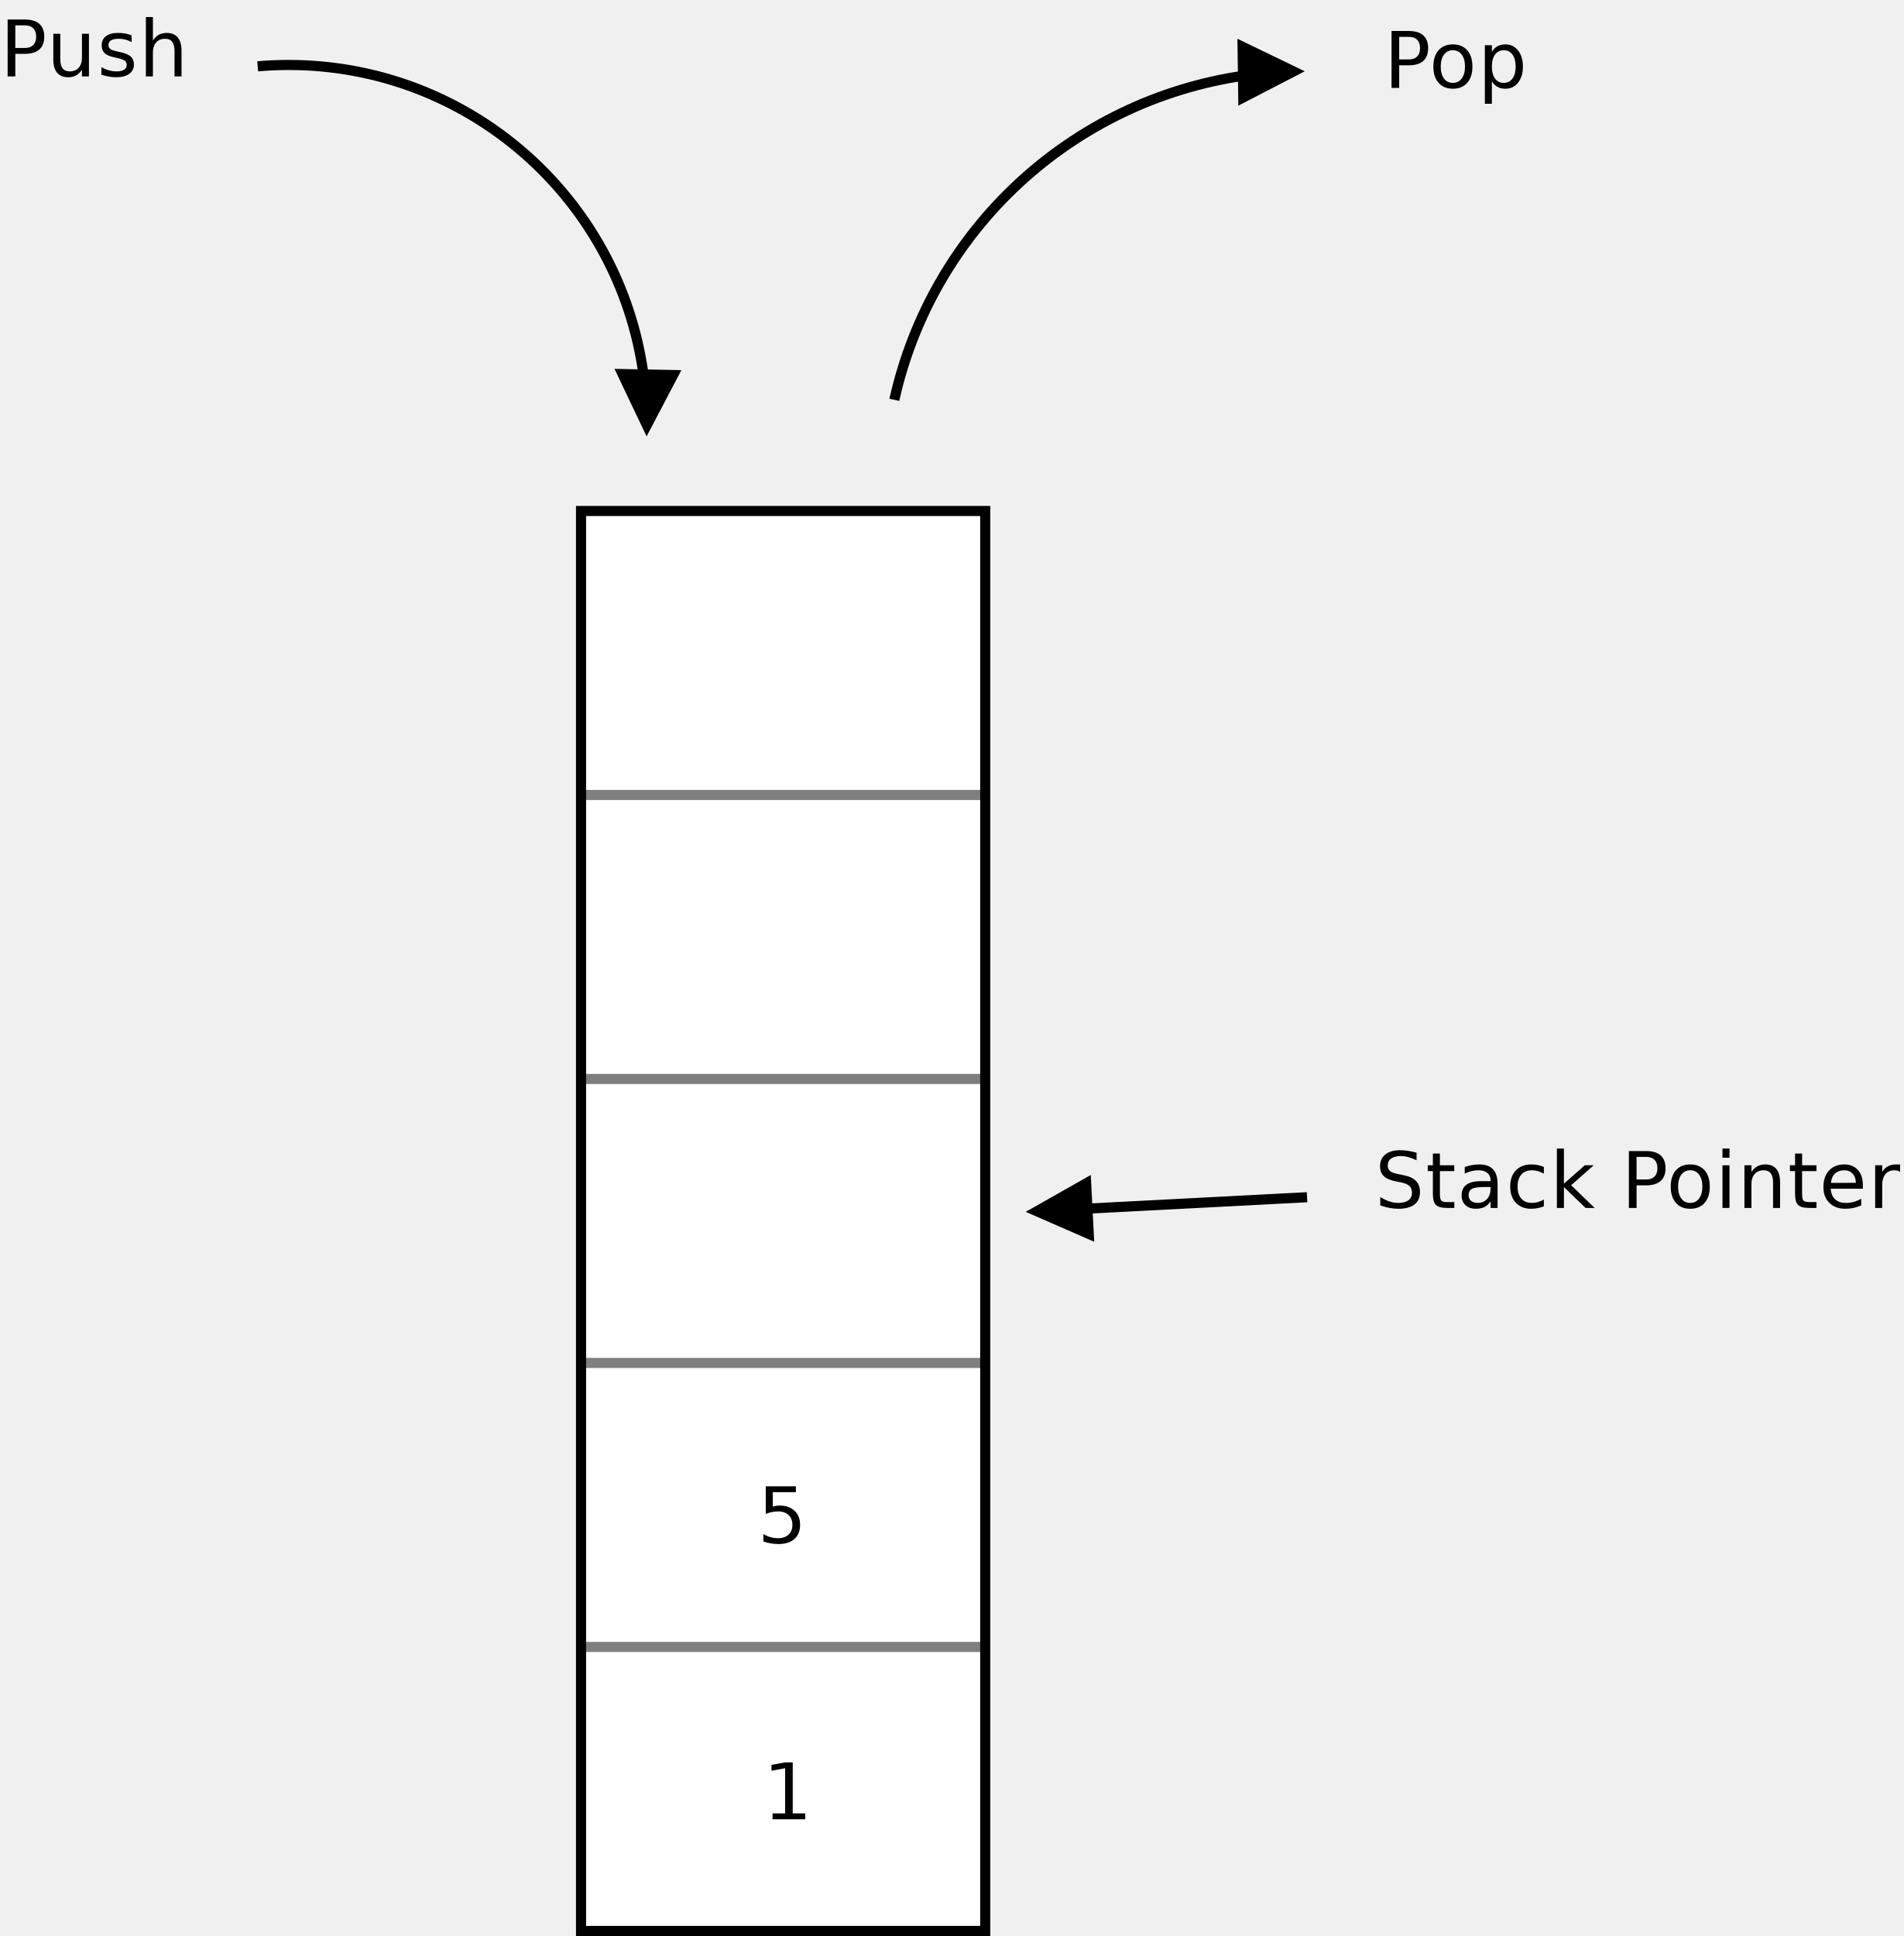
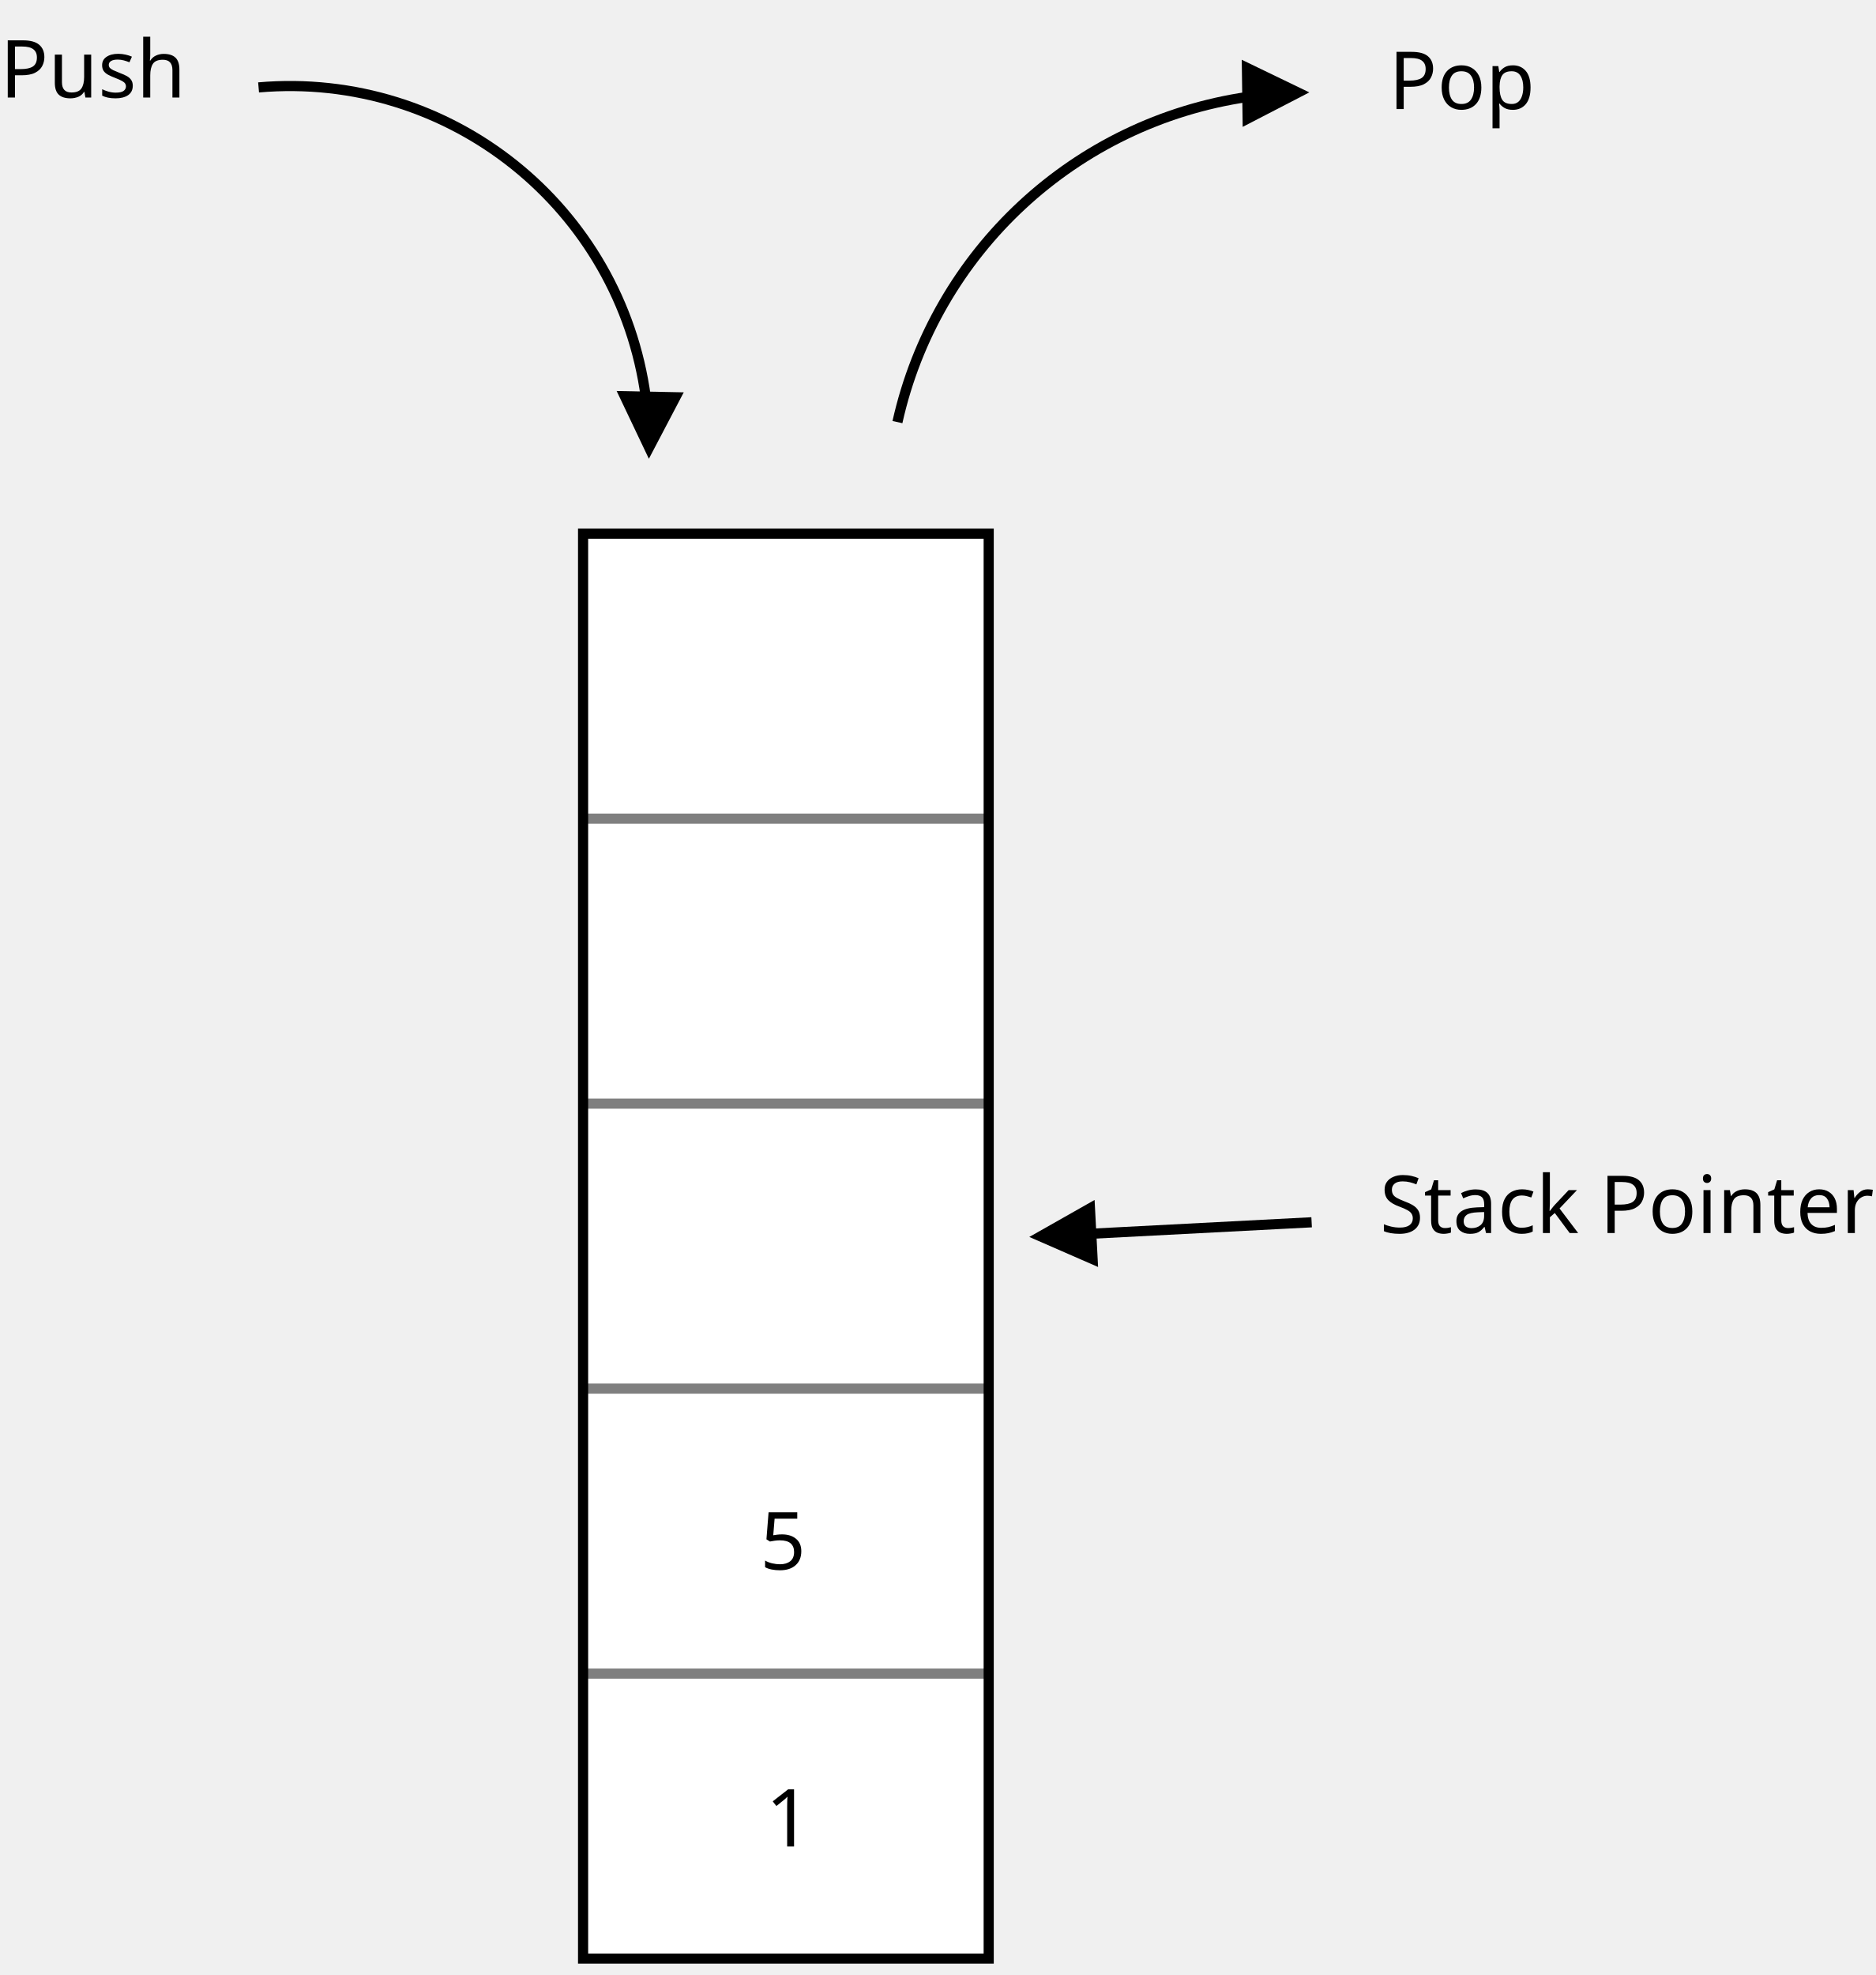
- <svg xmlns="http://www.w3.org/2000/svg" width="534pt" height="543pt" viewBox="0 0 534 543" version="1.1">
-   <g id="surface1">
-     <path style=" stroke:none;fill-rule:nonzero;fill:rgb(100%,100%,100%);fill-opacity:1;" d="M 162.988 541.582 L 276.371 541.582 L 276.371 143.32 L 162.988 143.32 Z M 162.988 541.582 " />
-     <path style="fill:none;stroke-width:28.346;stroke-linecap:butt;stroke-linejoin:miter;stroke:rgb(49.805%,49.805%,49.805%);stroke-opacity:1;stroke-miterlimit:10;" d="M 1629.883 3200.273 L 2763.711 3200.273 " transform="matrix(0.1,0,0,-0.1,0,543)" />
-     <path style="fill:none;stroke-width:28.346;stroke-linecap:butt;stroke-linejoin:miter;stroke:rgb(49.805%,49.805%,49.805%);stroke-opacity:1;stroke-miterlimit:10;" d="M 1629.883 2403.75 L 2763.711 2403.75 " transform="matrix(0.1,0,0,-0.1,0,543)" />
-     <path style="fill:none;stroke-width:28.346;stroke-linecap:butt;stroke-linejoin:miter;stroke:rgb(49.805%,49.805%,49.805%);stroke-opacity:1;stroke-miterlimit:10;" d="M 1629.883 1607.227 L 2763.711 1607.227 " transform="matrix(0.1,0,0,-0.1,0,543)" />
-     <path style="fill:none;stroke-width:28.346;stroke-linecap:butt;stroke-linejoin:miter;stroke:rgb(49.805%,49.805%,49.805%);stroke-opacity:1;stroke-miterlimit:10;" d="M 1629.883 810.703 L 2763.711 810.703 " transform="matrix(0.1,0,0,-0.1,0,543)" />
-     <path style="fill:none;stroke-width:28.346;stroke-linecap:butt;stroke-linejoin:miter;stroke:rgb(0%,0%,0%);stroke-opacity:1;stroke-miterlimit:10;" d="M 1629.883 14.18 L 2763.711 14.18 L 2763.711 3996.797 L 1629.883 3996.797 Z M 1629.883 14.18 " transform="matrix(0.1,0,0,-0.1,0,543)" />
-     <path style=" stroke:none;fill-rule:nonzero;fill:rgb(0%,0%,0%);fill-opacity:1;" d="M 216.719 508.617 L 220.234 508.617 L 220.234 495.945 L 216.41 496.648 L 216.41 495.008 L 220.215 494.305 L 222.367 494.305 L 222.367 508.617 L 225.887 508.617 L 225.887 510.262 L 216.719 510.262 L 216.719 508.617 " />
-     <path style=" stroke:none;fill-rule:nonzero;fill:rgb(0%,0%,0%);fill-opacity:1;" d="M 214.809 416.875 L 223.258 416.875 L 223.258 418.52 L 216.781 418.52 L 216.781 422.562 C 217.094 422.469 217.406 422.395 217.719 422.348 C 218.031 422.297 218.344 422.273 218.656 422.273 C 220.434 422.273 221.84 422.758 222.875 423.73 C 223.914 424.699 224.434 426.012 224.434 427.672 C 224.434 429.379 223.898 430.703 222.836 431.648 C 221.77 432.594 220.266 433.066 218.324 433.066 C 217.656 433.066 216.977 433.008 216.281 432.891 C 215.59 432.773 214.875 432.598 214.137 432.363 L 214.137 430.254 C 214.777 430.648 215.438 430.941 216.121 431.137 C 216.801 431.328 217.523 431.426 218.281 431.426 C 219.512 431.426 220.484 431.09 221.203 430.418 C 221.922 429.742 222.281 428.828 222.281 427.672 C 222.281 426.516 221.922 425.602 221.203 424.93 C 220.484 424.254 219.512 423.914 218.281 423.914 C 217.707 423.914 217.133 423.973 216.559 424.09 C 215.988 424.199 215.402 424.379 214.809 424.621 L 214.809 416.875 " />
-     <path style="fill:none;stroke-width:28.346;stroke-linecap:butt;stroke-linejoin:miter;stroke:rgb(0%,0%,0%);stroke-opacity:1;stroke-miterlimit:10;" d="M 722.812 5244.023 C 751.797 5246.523 780.859 5247.773 809.922 5247.773 C 1312.695 5247.773 1738.008 4876.055 1805.312 4377.812 " transform="matrix(0.1,0,0,-0.1,0,543)" />
-     <path style=" stroke:none;fill-rule:evenodd;fill:rgb(0%,0%,0%);fill-opacity:1;" d="M 174.637 104.918 L 181.441 119.227 L 188.809 105.195 " />
-     <path style="fill:none;stroke-width:28.346;stroke-linecap:butt;stroke-linejoin:miter;stroke:rgb(0%,0%,0%);stroke-opacity:1;stroke-miterlimit:10;" d="M 1746.367 4380.82 L 1814.414 4237.734 L 1888.086 4378.047 Z M 1746.367 4380.82 " transform="matrix(0.1,0,0,-0.1,0,543)" />
-     <path style=" stroke:none;fill-rule:nonzero;fill:rgb(0%,0%,0%);fill-opacity:1;" d="M 4.293 7.117 L 4.293 13.453 L 7 13.453 C 8 13.453 8.777 13.18 9.324 12.629 C 9.871 12.078 10.145 11.297 10.145 10.281 C 10.145 9.273 9.871 8.492 9.324 7.945 C 8.777 7.395 8 7.117 7 7.117 L 4.293 7.117 M 2.141 5.477 L 7 5.477 C 8.785 5.477 10.133 5.887 11.043 6.699 C 11.957 7.516 12.414 8.711 12.414 10.281 C 12.414 11.871 11.957 13.07 11.043 13.879 C 10.133 14.691 8.785 15.098 7 15.098 L 4.293 15.098 L 4.293 21.434 L 2.141 21.434 L 2.141 5.477 " />
-     <path style=" stroke:none;fill-rule:nonzero;fill:rgb(0%,0%,0%);fill-opacity:1;" d="M 14.953 16.684 L 14.953 9.465 L 16.91 9.465 L 16.91 16.609 C 16.91 17.746 17.133 18.602 17.57 19.172 C 18.012 19.742 18.672 20.023 19.555 20.023 C 20.613 20.023 21.449 19.688 22.062 19.008 C 22.68 18.324 22.988 17.395 22.988 16.223 L 22.988 9.465 L 24.949 9.465 L 24.949 21.434 L 22.988 21.434 L 22.988 19.555 C 22.512 20.27 21.957 20.801 21.328 21.148 C 20.703 21.496 19.973 21.668 19.141 21.668 C 17.77 21.668 16.727 21.246 16.016 20.398 C 15.309 19.551 14.953 18.312 14.953 16.684 M 19.887 9.23 L 19.887 9.23 " />
-     <path style=" stroke:none;fill-rule:nonzero;fill:rgb(0%,0%,0%);fill-opacity:1;" d="M 36.922 9.934 L 36.922 11.812 C 36.367 11.5 35.793 11.266 35.195 11.109 C 34.598 10.953 33.98 10.875 33.34 10.875 C 32.367 10.875 31.637 11.023 31.152 11.32 C 30.664 11.617 30.422 12.066 30.422 12.664 C 30.422 13.117 30.594 13.477 30.941 13.734 C 31.293 13.992 31.992 14.238 33.043 14.473 L 33.715 14.621 C 35.109 14.914 36.098 15.328 36.68 15.867 C 37.27 16.402 37.562 17.152 37.562 18.113 C 37.562 19.207 37.121 20.074 36.246 20.711 C 35.367 21.348 34.16 21.668 32.629 21.668 C 31.988 21.668 31.324 21.609 30.633 21.492 C 29.938 21.375 29.211 21.199 28.441 20.965 L 28.441 18.852 C 29.164 19.242 29.879 19.535 30.582 19.73 C 31.285 19.93 31.984 20.023 32.672 20.023 C 33.594 20.023 34.305 19.867 34.801 19.555 C 35.297 19.242 35.547 18.801 35.547 18.23 C 35.547 17.703 35.367 17.301 35.008 17.02 C 34.652 16.738 33.867 16.469 32.652 16.211 L 31.969 16.055 C 30.754 15.801 29.875 15.41 29.336 14.887 C 28.797 14.359 28.527 13.637 28.527 12.723 C 28.527 11.605 28.922 10.746 29.719 10.141 C 30.516 9.535 31.645 9.23 33.109 9.23 C 33.832 9.23 34.516 9.289 35.152 9.406 C 35.793 9.523 36.383 9.699 36.922 9.934 " />
-     <path style=" stroke:none;fill-rule:nonzero;fill:rgb(0%,0%,0%);fill-opacity:1;" d="M 50.918 14.223 L 50.918 21.434 L 48.957 21.434 L 48.957 14.285 C 48.957 13.145 48.734 12.289 48.297 11.723 C 47.855 11.156 47.195 10.875 46.312 10.875 C 45.254 10.875 44.418 11.215 43.809 11.895 C 43.199 12.578 42.891 13.508 42.891 14.684 L 42.891 21.434 L 40.922 21.434 L 40.922 4.773 L 42.891 4.773 L 42.891 11.344 C 43.359 10.637 43.914 10.109 44.551 9.758 C 45.184 9.406 45.918 9.23 46.75 9.23 C 48.121 9.23 49.156 9.652 49.863 10.5 C 50.566 11.344 50.918 12.586 50.918 14.223 " />
-     <path style=" stroke:none;fill-rule:nonzero;fill:rgb(0%,0%,0%);fill-opacity:1;" d="M 392.492 10.336 L 392.492 16.672 L 395.199 16.672 C 396.199 16.672 396.977 16.398 397.523 15.848 C 398.07 15.297 398.344 14.516 398.344 13.496 C 398.344 12.488 398.07 11.711 397.523 11.16 C 396.977 10.609 396.199 10.336 395.199 10.336 L 392.492 10.336 M 390.34 8.695 L 395.199 8.695 C 396.98 8.695 398.332 9.102 399.242 9.918 C 400.156 10.73 400.613 11.926 400.613 13.5 C 400.613 15.086 400.156 16.285 399.242 17.098 C 398.332 17.91 396.98 18.316 395.199 18.316 L 392.492 18.316 L 392.492 24.652 L 390.34 24.652 L 390.34 8.695 " />
-     <path style=" stroke:none;fill-rule:nonzero;fill:rgb(0%,0%,0%);fill-opacity:1;" d="M 407.551 14.09 C 406.5 14.09 405.672 14.5 405.059 15.316 C 404.449 16.129 404.141 17.246 404.141 18.668 C 404.141 20.086 404.445 21.203 405.051 22.023 C 405.66 22.836 406.492 23.242 407.551 23.242 C 408.598 23.242 409.422 22.836 410.035 22.016 C 410.645 21.195 410.949 20.078 410.949 18.668 C 410.949 17.262 410.645 16.148 410.035 15.328 C 409.422 14.504 408.598 14.09 407.551 14.09 M 407.551 12.449 C 409.258 12.449 410.598 12.996 411.57 14.098 C 412.543 15.199 413.031 16.723 413.031 18.668 C 413.031 20.605 412.543 22.129 411.57 23.23 C 410.598 24.336 409.258 24.887 407.551 24.887 C 405.84 24.887 404.5 24.336 403.531 23.23 C 402.559 22.129 402.074 20.605 402.074 18.668 C 402.074 16.723 402.559 15.199 403.531 14.098 C 404.5 12.996 405.84 12.449 407.551 12.449 " />
-     <path style=" stroke:none;fill-rule:nonzero;fill:rgb(0%,0%,0%);fill-opacity:1;" d="M 418.488 22.773 L 418.488 29.109 L 416.52 29.109 L 416.52 12.684 L 418.488 12.684 L 418.488 14.559 C 418.902 13.848 419.422 13.316 420.051 12.969 C 420.68 12.621 421.43 12.449 422.305 12.449 C 423.754 12.449 424.934 13.02 425.836 14.164 C 426.742 15.305 427.195 16.809 427.195 18.668 C 427.195 20.527 426.742 22.027 425.836 23.172 C 424.934 24.316 423.754 24.887 422.305 24.887 C 421.43 24.887 420.68 24.711 420.051 24.363 C 419.422 24.02 418.902 23.488 418.488 22.773 M 425.16 18.668 C 425.16 17.238 424.863 16.121 424.27 15.309 C 423.676 14.496 422.859 14.09 421.824 14.09 C 420.789 14.09 419.973 14.496 419.379 15.309 C 418.785 16.121 418.488 17.238 418.488 18.668 C 418.488 20.094 418.785 21.215 419.379 22.023 C 419.973 22.836 420.789 23.242 421.824 23.242 C 422.859 23.242 423.676 22.836 424.27 22.023 C 424.863 21.215 425.16 20.094 425.16 18.668 " />
-     <path style="fill:none;stroke-width:28.346;stroke-linecap:butt;stroke-linejoin:miter;stroke:rgb(0%,0%,0%);stroke-opacity:1;stroke-miterlimit:10;" d="M 2508.633 4308.594 C 2615.195 4785.273 3004.766 5146.797 3488.047 5217.539 " transform="matrix(0.1,0,0,-0.1,0,543)" />
-     <path style=" stroke:none;fill-rule:evenodd;fill:rgb(0%,0%,0%);fill-opacity:1;" d="M 348.754 27.316 L 362.828 20.035 L 348.559 13.145 " />
-     <path style="fill:none;stroke-width:28.346;stroke-linecap:butt;stroke-linejoin:miter;stroke:rgb(0%,0%,0%);stroke-opacity:1;stroke-miterlimit:10;" d="M 3487.539 5156.836 L 3628.281 5229.648 L 3485.586 5298.555 Z M 3487.539 5156.836 " transform="matrix(0.1,0,0,-0.1,0,543)" />
-     <path style="fill:none;stroke-width:28.346;stroke-linecap:butt;stroke-linejoin:miter;stroke:rgb(0%,0%,0%);stroke-opacity:1;stroke-miterlimit:10;" d="M 3666.445 2072.109 L 3050.469 2040.117 " transform="matrix(0.1,0,0,-0.1,0,543)" />
-     <path style=" stroke:none;fill-rule:evenodd;fill:rgb(0%,0%,0%);fill-opacity:1;" d="M 304.676 331.914 L 290.891 339.727 L 305.41 346.066 " />
-     <path style="fill:none;stroke-width:28.346;stroke-linecap:butt;stroke-linejoin:miter;stroke:rgb(0%,0%,0%);stroke-opacity:1;stroke-miterlimit:10;" d="M 3046.758 2110.859 L 2908.906 2032.734 L 3054.102 1969.336 Z M 3046.758 2110.859 " transform="matrix(0.1,0,0,-0.1,0,543)" />
-     <path style=" stroke:none;fill-rule:nonzero;fill:rgb(0%,0%,0%);fill-opacity:1;" d="M 397.363 323.309 L 397.363 325.422 C 396.547 325.027 395.773 324.734 395.051 324.539 C 394.324 324.344 393.625 324.246 392.953 324.246 C 391.777 324.246 390.875 324.473 390.238 324.93 C 389.602 325.383 389.285 326.027 389.285 326.863 C 389.285 327.566 389.496 328.102 389.918 328.461 C 390.344 328.816 391.145 329.105 392.324 329.324 L 393.621 329.59 C 395.23 329.895 396.414 330.434 397.176 331.211 C 397.941 331.98 398.324 333.016 398.324 334.316 C 398.324 335.863 397.805 337.035 396.773 337.836 C 395.738 338.633 394.223 339.031 392.23 339.031 C 391.477 339.031 390.676 338.953 389.824 338.797 C 388.977 338.637 388.098 338.402 387.188 338.09 L 387.188 335.746 C 388.059 336.285 388.914 336.695 389.754 336.973 C 390.594 337.25 391.418 337.387 392.23 337.387 C 393.461 337.387 394.406 337.141 395.074 336.648 C 395.742 336.148 396.074 335.441 396.074 334.523 C 396.074 333.723 395.836 333.094 395.355 332.645 C 394.879 332.191 394.09 331.852 392.996 331.629 L 391.684 331.375 C 390.078 331.059 388.914 330.566 388.195 329.895 C 387.48 329.219 387.121 328.281 387.121 327.086 C 387.121 325.695 387.617 324.602 388.605 323.805 C 389.598 323.004 390.965 322.605 392.707 322.605 C 393.453 322.605 394.211 322.66 394.988 322.781 C 395.762 322.898 396.555 323.074 397.363 323.309 " />
-     <path style=" stroke:none;fill-rule:nonzero;fill:rgb(0%,0%,0%);fill-opacity:1;" d="M 403.91 323.543 L 403.91 326.828 L 407.949 326.828 L 407.949 328.469 L 403.91 328.469 L 403.91 334.883 C 403.91 335.848 404.047 336.465 404.312 336.742 C 404.578 337.016 405.117 337.152 405.938 337.152 L 407.949 337.152 L 407.949 338.797 L 405.938 338.797 C 404.422 338.797 403.379 338.516 402.801 337.953 C 402.227 337.391 401.938 336.367 401.938 334.883 L 401.938 328.469 L 400.504 328.469 L 400.504 326.828 L 401.938 326.828 L 401.938 323.543 L 403.91 323.543 " />
-     <path style=" stroke:none;fill-rule:nonzero;fill:rgb(0%,0%,0%);fill-opacity:1;" d="M 416.172 332.93 C 414.59 332.93 413.492 333.102 412.883 333.449 C 412.27 333.793 411.965 334.383 411.965 335.219 C 411.965 335.887 412.191 336.414 412.648 336.805 C 413.109 337.191 413.734 337.387 414.523 337.387 C 415.609 337.387 416.48 337.02 417.137 336.285 C 417.797 335.547 418.125 334.57 418.125 333.348 L 418.125 332.93 L 416.172 332.93 M 420.086 332.062 L 420.086 338.797 L 418.125 338.797 L 418.125 336.918 C 417.676 337.641 417.117 338.172 416.449 338.516 C 415.781 338.859 414.965 339.031 414 339.031 C 412.777 339.031 411.805 338.691 411.086 338.016 C 410.363 337.336 410.004 336.43 410.004 335.293 C 410.004 333.969 410.449 332.969 411.348 332.297 C 412.246 331.621 413.59 331.285 415.375 331.285 L 418.125 331.285 L 418.125 331.09 C 418.125 330.18 417.828 329.48 417.234 328.984 C 416.641 328.484 415.809 328.234 414.734 328.234 C 414.055 328.234 413.391 328.312 412.742 328.469 C 412.098 328.629 411.477 328.859 410.879 329.176 L 410.879 327.297 C 411.598 327.062 412.293 326.887 412.969 326.77 C 413.645 326.652 414.301 326.594 414.938 326.594 C 416.664 326.594 417.953 327.047 418.805 327.949 C 419.66 328.855 420.086 330.227 420.086 332.062 " />
-     <path style=" stroke:none;fill-rule:nonzero;fill:rgb(0%,0%,0%);fill-opacity:1;" d="M 433.074 327.297 L 433.074 329.176 C 432.52 328.859 431.961 328.629 431.402 328.469 C 430.848 328.312 430.285 328.234 429.719 328.234 C 428.445 328.234 427.453 328.637 426.754 329.438 C 426.051 330.238 425.699 331.363 425.699 332.812 C 425.699 334.258 426.051 335.383 426.754 336.184 C 427.453 336.988 428.445 337.387 429.719 337.387 C 430.285 337.387 430.848 337.309 431.402 337.152 C 431.961 336.996 432.52 336.762 433.074 336.449 L 433.074 338.324 C 432.523 338.562 431.957 338.738 431.371 338.855 C 430.785 338.973 430.164 339.031 429.504 339.031 C 427.703 339.031 426.277 338.469 425.219 337.352 C 424.16 336.23 423.633 334.715 423.633 332.812 C 423.633 330.879 424.164 329.359 425.234 328.254 C 426.305 327.145 427.77 326.594 429.629 326.594 C 430.234 326.594 430.824 326.652 431.398 326.77 C 431.973 326.887 432.531 327.062 433.074 327.297 " />
-     <path style=" stroke:none;fill-rule:nonzero;fill:rgb(0%,0%,0%);fill-opacity:1;" d="M 436.73 322.133 L 438.699 322.133 L 438.699 331.988 L 444.551 326.828 L 447.055 326.828 L 440.723 332.426 L 447.32 338.797 L 444.766 338.797 L 438.699 332.949 L 438.699 338.797 L 436.73 338.797 L 436.73 322.133 " />
-     <path style=" stroke:none;fill-rule:nonzero;fill:rgb(0%,0%,0%);fill-opacity:1;" d="M 459.078 324.48 L 459.078 330.816 L 461.781 330.816 C 462.785 330.816 463.559 330.543 464.105 329.992 C 464.656 329.441 464.93 328.66 464.93 327.641 C 464.93 326.633 464.656 325.855 464.105 325.305 C 463.559 324.758 462.785 324.48 461.781 324.48 L 459.078 324.48 M 456.926 322.84 L 461.781 322.84 C 463.566 322.84 464.914 323.246 465.828 324.062 C 466.742 324.879 467.199 326.07 467.199 327.645 C 467.199 329.23 466.742 330.43 465.828 331.242 C 464.914 332.055 463.566 332.461 461.781 332.461 L 459.078 332.461 L 459.078 338.797 L 456.926 338.797 L 456.926 322.84 " />
-     <path style=" stroke:none;fill-rule:nonzero;fill:rgb(0%,0%,0%);fill-opacity:1;" d="M 474.137 328.234 C 473.086 328.234 472.254 328.645 471.645 329.461 C 471.031 330.273 470.727 331.391 470.727 332.812 C 470.727 334.23 471.031 335.352 471.637 336.164 C 472.246 336.98 473.078 337.387 474.137 337.387 C 475.18 337.387 476.008 336.977 476.617 336.16 C 477.23 335.34 477.535 334.223 477.535 332.812 C 477.535 331.406 477.23 330.293 476.617 329.473 C 476.008 328.648 475.18 328.234 474.137 328.234 M 474.137 326.594 C 475.844 326.594 477.184 327.145 478.156 328.242 C 479.129 329.344 479.613 330.867 479.613 332.812 C 479.613 334.75 479.129 336.27 478.156 337.379 C 477.184 338.48 475.844 339.031 474.137 339.031 C 472.426 339.031 471.086 338.48 470.113 337.379 C 469.145 336.27 468.66 334.75 468.66 332.812 C 468.66 330.867 469.145 329.344 470.113 328.242 C 471.086 327.145 472.426 326.594 474.137 326.594 " />
-     <path style=" stroke:none;fill-rule:nonzero;fill:rgb(0%,0%,0%);fill-opacity:1;" d="M 483.176 326.828 L 485.141 326.828 L 485.141 338.797 L 483.176 338.797 L 483.176 326.828 M 483.176 322.133 L 485.141 322.133 L 485.141 324.715 L 483.176 324.715 L 483.176 322.133 " />
-     <path style=" stroke:none;fill-rule:nonzero;fill:rgb(0%,0%,0%);fill-opacity:1;" d="M 499.328 331.582 L 499.328 338.797 L 497.367 338.797 L 497.367 331.648 C 497.367 330.508 497.148 329.652 496.707 329.086 C 496.27 328.52 495.605 328.234 494.723 328.234 C 493.664 328.234 492.832 328.578 492.219 329.258 C 491.609 329.941 491.305 330.871 491.305 332.047 L 491.305 338.797 L 489.336 338.797 L 489.336 326.828 L 491.305 326.828 L 491.305 328.703 C 491.773 327.996 492.324 327.469 492.961 327.121 C 493.598 326.77 494.328 326.594 495.16 326.594 C 496.531 326.594 497.57 327.016 498.273 327.863 C 498.977 328.703 499.328 329.945 499.328 331.582 " />
-     <path style=" stroke:none;fill-rule:nonzero;fill:rgb(0%,0%,0%);fill-opacity:1;" d="M 505.508 323.543 L 505.508 326.828 L 509.543 326.828 L 509.543 328.469 L 505.508 328.469 L 505.508 334.883 C 505.508 335.848 505.641 336.465 505.906 336.742 C 506.172 337.016 506.715 337.152 507.531 337.152 L 509.543 337.152 L 509.543 338.797 L 507.531 338.797 C 506.02 338.797 504.973 338.516 504.395 337.953 C 503.82 337.391 503.535 336.367 503.535 334.883 L 503.535 328.469 L 502.098 328.469 L 502.098 326.828 L 503.535 326.828 L 503.535 323.543 L 505.508 323.543 " />
-     <path style=" stroke:none;fill-rule:nonzero;fill:rgb(0%,0%,0%);fill-opacity:1;" d="M 522.555 332.371 L 522.555 333.398 L 513.539 333.398 C 513.621 334.695 514.031 335.688 514.758 336.367 C 515.488 337.047 516.504 337.387 517.801 337.387 C 518.555 337.387 519.285 337.289 519.992 337.094 C 520.699 336.898 521.398 336.605 522.098 336.215 L 522.098 338.09 C 521.391 338.398 520.672 338.629 519.934 338.793 C 519.195 338.949 518.445 339.031 517.684 339.031 C 515.781 339.031 514.273 338.48 513.16 337.379 C 512.047 336.281 511.492 334.793 511.492 332.918 C 511.492 330.98 512.02 329.441 513.07 328.301 C 514.129 327.16 515.551 326.594 517.344 326.594 C 518.949 326.594 520.219 327.109 521.152 328.148 C 522.086 329.184 522.555 330.594 522.555 332.371 M 520.594 331.754 C 520.578 330.684 520.277 329.828 519.691 329.191 C 519.105 328.555 518.332 328.234 517.367 328.234 C 516.27 328.234 515.395 328.547 514.738 329.164 C 514.082 329.777 513.703 330.648 513.605 331.766 L 520.594 331.754 " />
-     <path style=" stroke:none;fill-rule:nonzero;fill:rgb(0%,0%,0%);fill-opacity:1;" d="M 532.996 328.703 C 532.777 328.543 532.535 328.426 532.277 328.348 C 532.02 328.273 531.73 328.234 531.422 328.234 C 530.309 328.234 529.457 328.605 528.863 329.34 C 528.273 330.074 527.977 331.129 527.977 332.504 L 527.977 338.797 L 526.008 338.797 L 526.008 326.828 L 527.977 326.828 L 527.977 328.703 C 528.391 327.992 528.926 327.461 529.586 327.113 C 530.246 326.766 531.051 326.594 531.996 326.594 C 532.129 326.594 532.277 326.594 532.441 326.594 C 532.605 326.594 532.785 326.594 532.984 326.594 L 532.996 328.703 " />
+ <svg xmlns="http://www.w3.org/2000/svg" width="19cm" height="20cm" viewBox="821 206 370 385">
+   <g>
+     <rect style="fill: #ffffff" x="936" y="309" width="80" height="281" />
+     <line style="fill: none; fill-opacity:0; stroke-width: 2; stroke: #7f7f7f" x1="936" y1="365.2" x2="1016" y2="365.2" />
+     <line style="fill: none; fill-opacity:0; stroke-width: 2; stroke: #7f7f7f" x1="936" y1="421.4" x2="1016" y2="421.4" />
+     <line style="fill: none; fill-opacity:0; stroke-width: 2; stroke: #7f7f7f" x1="936" y1="477.6" x2="1016" y2="477.6" />
+     <line style="fill: none; fill-opacity:0; stroke-width: 2; stroke: #7f7f7f" x1="936" y1="533.8" x2="1016" y2="533.8" />
+     <rect style="fill: none; fill-opacity:0; stroke-width: 2; stroke: #000000" x="936" y="309" width="80" height="281" />
  </g>
+   <text font-size="15.804" style="fill: #000000;text-anchor:start;font-family:sans-serif;font-style:normal;font-weight:normal" x="972" y="567.9">
+     <tspan x="972" y="567.9">1</tspan>
+   </text>
+   <text font-size="15.804" style="fill: #000000;text-anchor:start;font-family:sans-serif;font-style:normal;font-weight:normal" x="970.9" y="513.27">
+     <tspan x="970.9" y="513.27">5</tspan>
+   </text>
+   <g>
+     <path style="fill: none; fill-opacity:0; stroke-width: 2; stroke: #000000" d="M 948.376,282.116 A 70.868,70.868 0 0 0 872,221" />
+     <polygon style="fill: #000000" points="944.218,281.903 949.02,292 954.216,282.101 " />
+     <polygon style="fill: none; fill-opacity:0; stroke-width: 2; stroke: #000000" points="944.218,281.903 949.02,292 954.216,282.101 " />
+   </g>
+   <text font-size="15.804" style="fill: #000000;text-anchor:start;font-family:sans-serif;font-style:normal;font-weight:normal" x="821" y="223">
+     <tspan x="821" y="223">Push</tspan>
+   </text>
+   <text font-size="15.804" style="fill: #000000;text-anchor:start;font-family:sans-serif;font-style:normal;font-weight:normal" x="1094.9" y="225.27">
+     <tspan x="1094.9" y="225.27">Pop</tspan>
+   </text>
+   <g>
+     <path style="fill: none; fill-opacity:0; stroke-width: 2; stroke: #000000" d="M 1067.11,222.869 A 83.15,83.15 0 0 0 998,287" />
+     <polygon style="fill: #000000" points="1067.07,227.151 1077,222.014 1066.93,217.152 " />
+     <polygon style="fill: none; fill-opacity:0; stroke-width: 2; stroke: #000000" points="1067.07,227.151 1077,222.014 1066.93,217.152 " />
+   </g>
+   <g>
+     <line style="fill: none; fill-opacity:0; stroke-width: 2; stroke: #000000" x1="1079.69" y1="444.8" x2="1036.23" y2="447.057" />
+     <polygon style="fill: #000000" points="1035.97,442.064 1026.24,447.576 1036.49,452.051 " />
+     <polygon style="fill: none; fill-opacity:0; stroke-width: 2; stroke: #000000" points="1035.97,442.064 1026.24,447.576 1036.49,452.051 " />
+   </g>
+   <text font-size="15.804" style="fill: #000000;text-anchor:start;font-family:sans-serif;font-style:normal;font-weight:normal" x="1093.13" y="446.92">
+     <tspan x="1093.13" y="446.92">Stack Pointer</tspan>
+   </text>
</svg>
